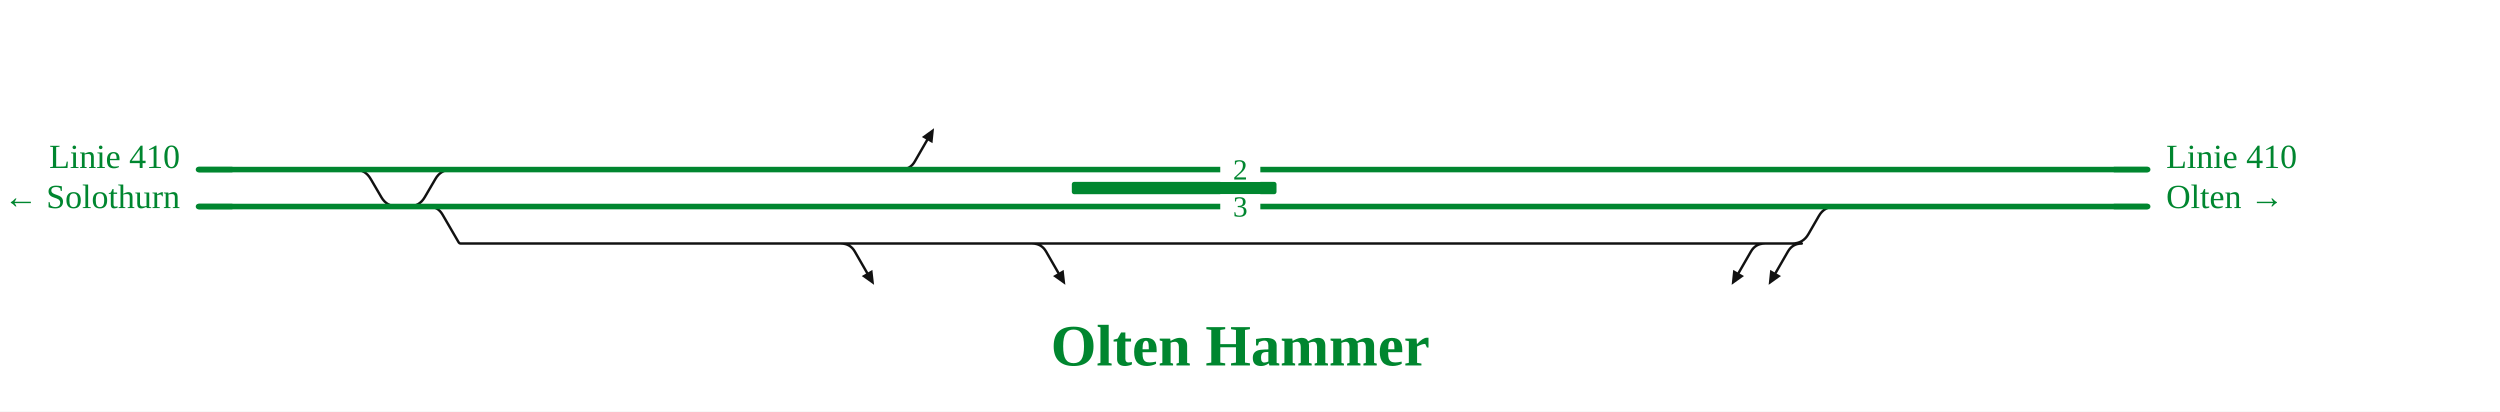
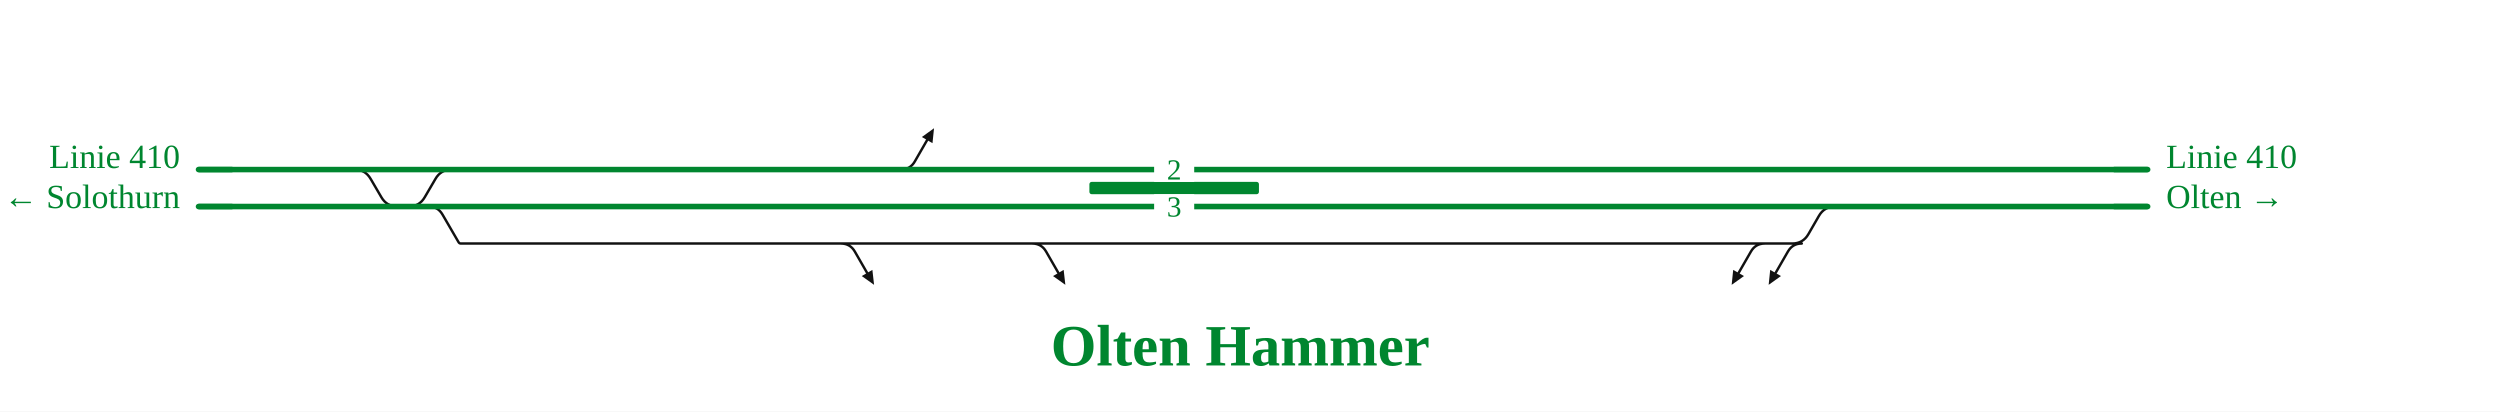
<svg xmlns="http://www.w3.org/2000/svg" viewBox="0 0 1622 267" width="1622" height="267" font-family="Fira Sans, Source Sans 3, Helvetica, Arial, sans-serif">
  <rect width="100%" height="100%" fill="#fff" />
  <g fill="none" stroke-linecap="round" stroke-linejoin="round">
    <path d="M230.0,110.0H230.0Q237.0,110.0 240.5,116.1L247.4,127.9Q250.9,134.0 257.9,134.0H257.9 M1163.0,158.0H1161.8 M278.1,134.0Q284.1,134.0 287.1,139.2L297.5,157.1Q298.0,158.0 299.0,158.0H299.0M299.0,158.0H314.9 M265.1,134.0H265.1Q272.1,134.0 275.6,127.9L282.5,116.1Q286.0,110.0 293.0,110.0H293.0 M314.9,158.0H551.6 M1162.8,158.0H1162.8Q1169.8,158.0 1173.3,151.9L1180.1,140.1Q1183.6,134.0 1190.6,134.0H1190.6 M551.6,158.0H675.7 M1139.0,158.0H1162.8 M675.7,158.0H1139.0 M1145.0,158.0Q1139.0,158.0 1136.0,163.2L1128.0,177.1 M1169.0,158.0Q1163.0,158.0 1160.0,163.2L1152.0,177.1 M545.6,158.0Q551.6,158.0 554.6,163.2L562.6,177.1 M669.7,158.0Q675.7,158.0 678.7,163.2L686.7,177.1 M584.5,110.0Q590.5,110.0 593.5,104.8L601.5,90.9" stroke="#111" stroke-width="1.6" />
    <path d="M128.8,110.0H281.7 M257.9,134.0H265.1 M128.8,134.0H257.9 M1190.6,134.0H1288.2 M637.3,134.0H1190.6 M1288.2,134.0H1393.4 M1288.6,110.0H1393.4 M293.0,110.0H318.0 M627.7,110.0H1288.6 M283.1,134.0H315.4 M281.1,134.0H283.1 M590.5,110.0H627.7 M318.0,110.0H590.5 M315.4,134.0H637.3 M281.7,110.0H293.0 M265.1,134.0H281.1" stroke="#00862f" stroke-width="3.6" />
  </g>
-   <rect x="695.4" y="118.0" width="132.8" height="8" rx="1.5" fill="#00862f" />
+   <rect x="706.8" y="118.0" width="110.0" height="8" rx="1.5" fill="#00862f" />
  <path d="M1123.5,184.8L1124.5,175.1L1131.5,179.1Z" fill="#111" />
  <path d="M1147.5,184.8L1148.5,175.1L1155.5,179.1Z" fill="#111" />
  <path d="M567.1,184.8L559.1,179.1L566.0,175.1Z" fill="#111" />
  <path d="M691.2,184.8L683.2,179.1L690.1,175.1Z" fill="#111" />
  <path d="M606.0,83.2L605.0,92.9L598.1,88.9Z" fill="#111" />
-   <rect x="791.7" y="102.0" width="26" height="16" fill="#fff" />
-   <text x="804.7" y="116.5" font-size="19" text-anchor="middle" fill="#00862f">2</text>
-   <rect x="791.7" y="126.0" width="26" height="16" fill="#fff" />
-   <text x="804.7" y="140.5" font-size="19" text-anchor="middle" fill="#00862f">3</text>
+   <rect x="748.8" y="102.0" width="26" height="16" fill="#fff" />
+   <text x="761.8" y="116.5" font-size="19" text-anchor="middle" fill="#00862f">2</text>
+   <rect x="748.8" y="126.0" width="26" height="16" fill="#fff" />
+   <text x="761.8" y="140.5" font-size="19" text-anchor="middle" fill="#00862f">3</text>
  <path d="M150.8,110.0H128.8" stroke="#00862f" stroke-width="3.6" fill="none" />
  <path d="M150.8,134.0H128.8" stroke="#00862f" stroke-width="3.6" fill="none" />
  <path d="M1371.4,134.0H1393.4" stroke="#00862f" stroke-width="3.6" fill="none" />
  <path d="M1371.4,110.0H1393.4" stroke="#00862f" stroke-width="3.6" fill="none" />
  <text x="116.8" y="109.0" font-size="22" text-anchor="end" fill="#00862f">Linie 410</text>
  <text x="116.8" y="135.0" font-size="22" text-anchor="end" fill="#00862f">← Solothurn</text>
  <text x="1405.4" y="109.0" font-size="22" text-anchor="start" fill="#00862f">Linie 410</text>
  <text x="1405.4" y="135.0" font-size="22" text-anchor="start" fill="#00862f">Olten →</text>
  <text x="804.7" y="237.1" font-size="38" font-weight="700" text-anchor="middle" fill="#00862f">Olten Hammer</text>
</svg>
